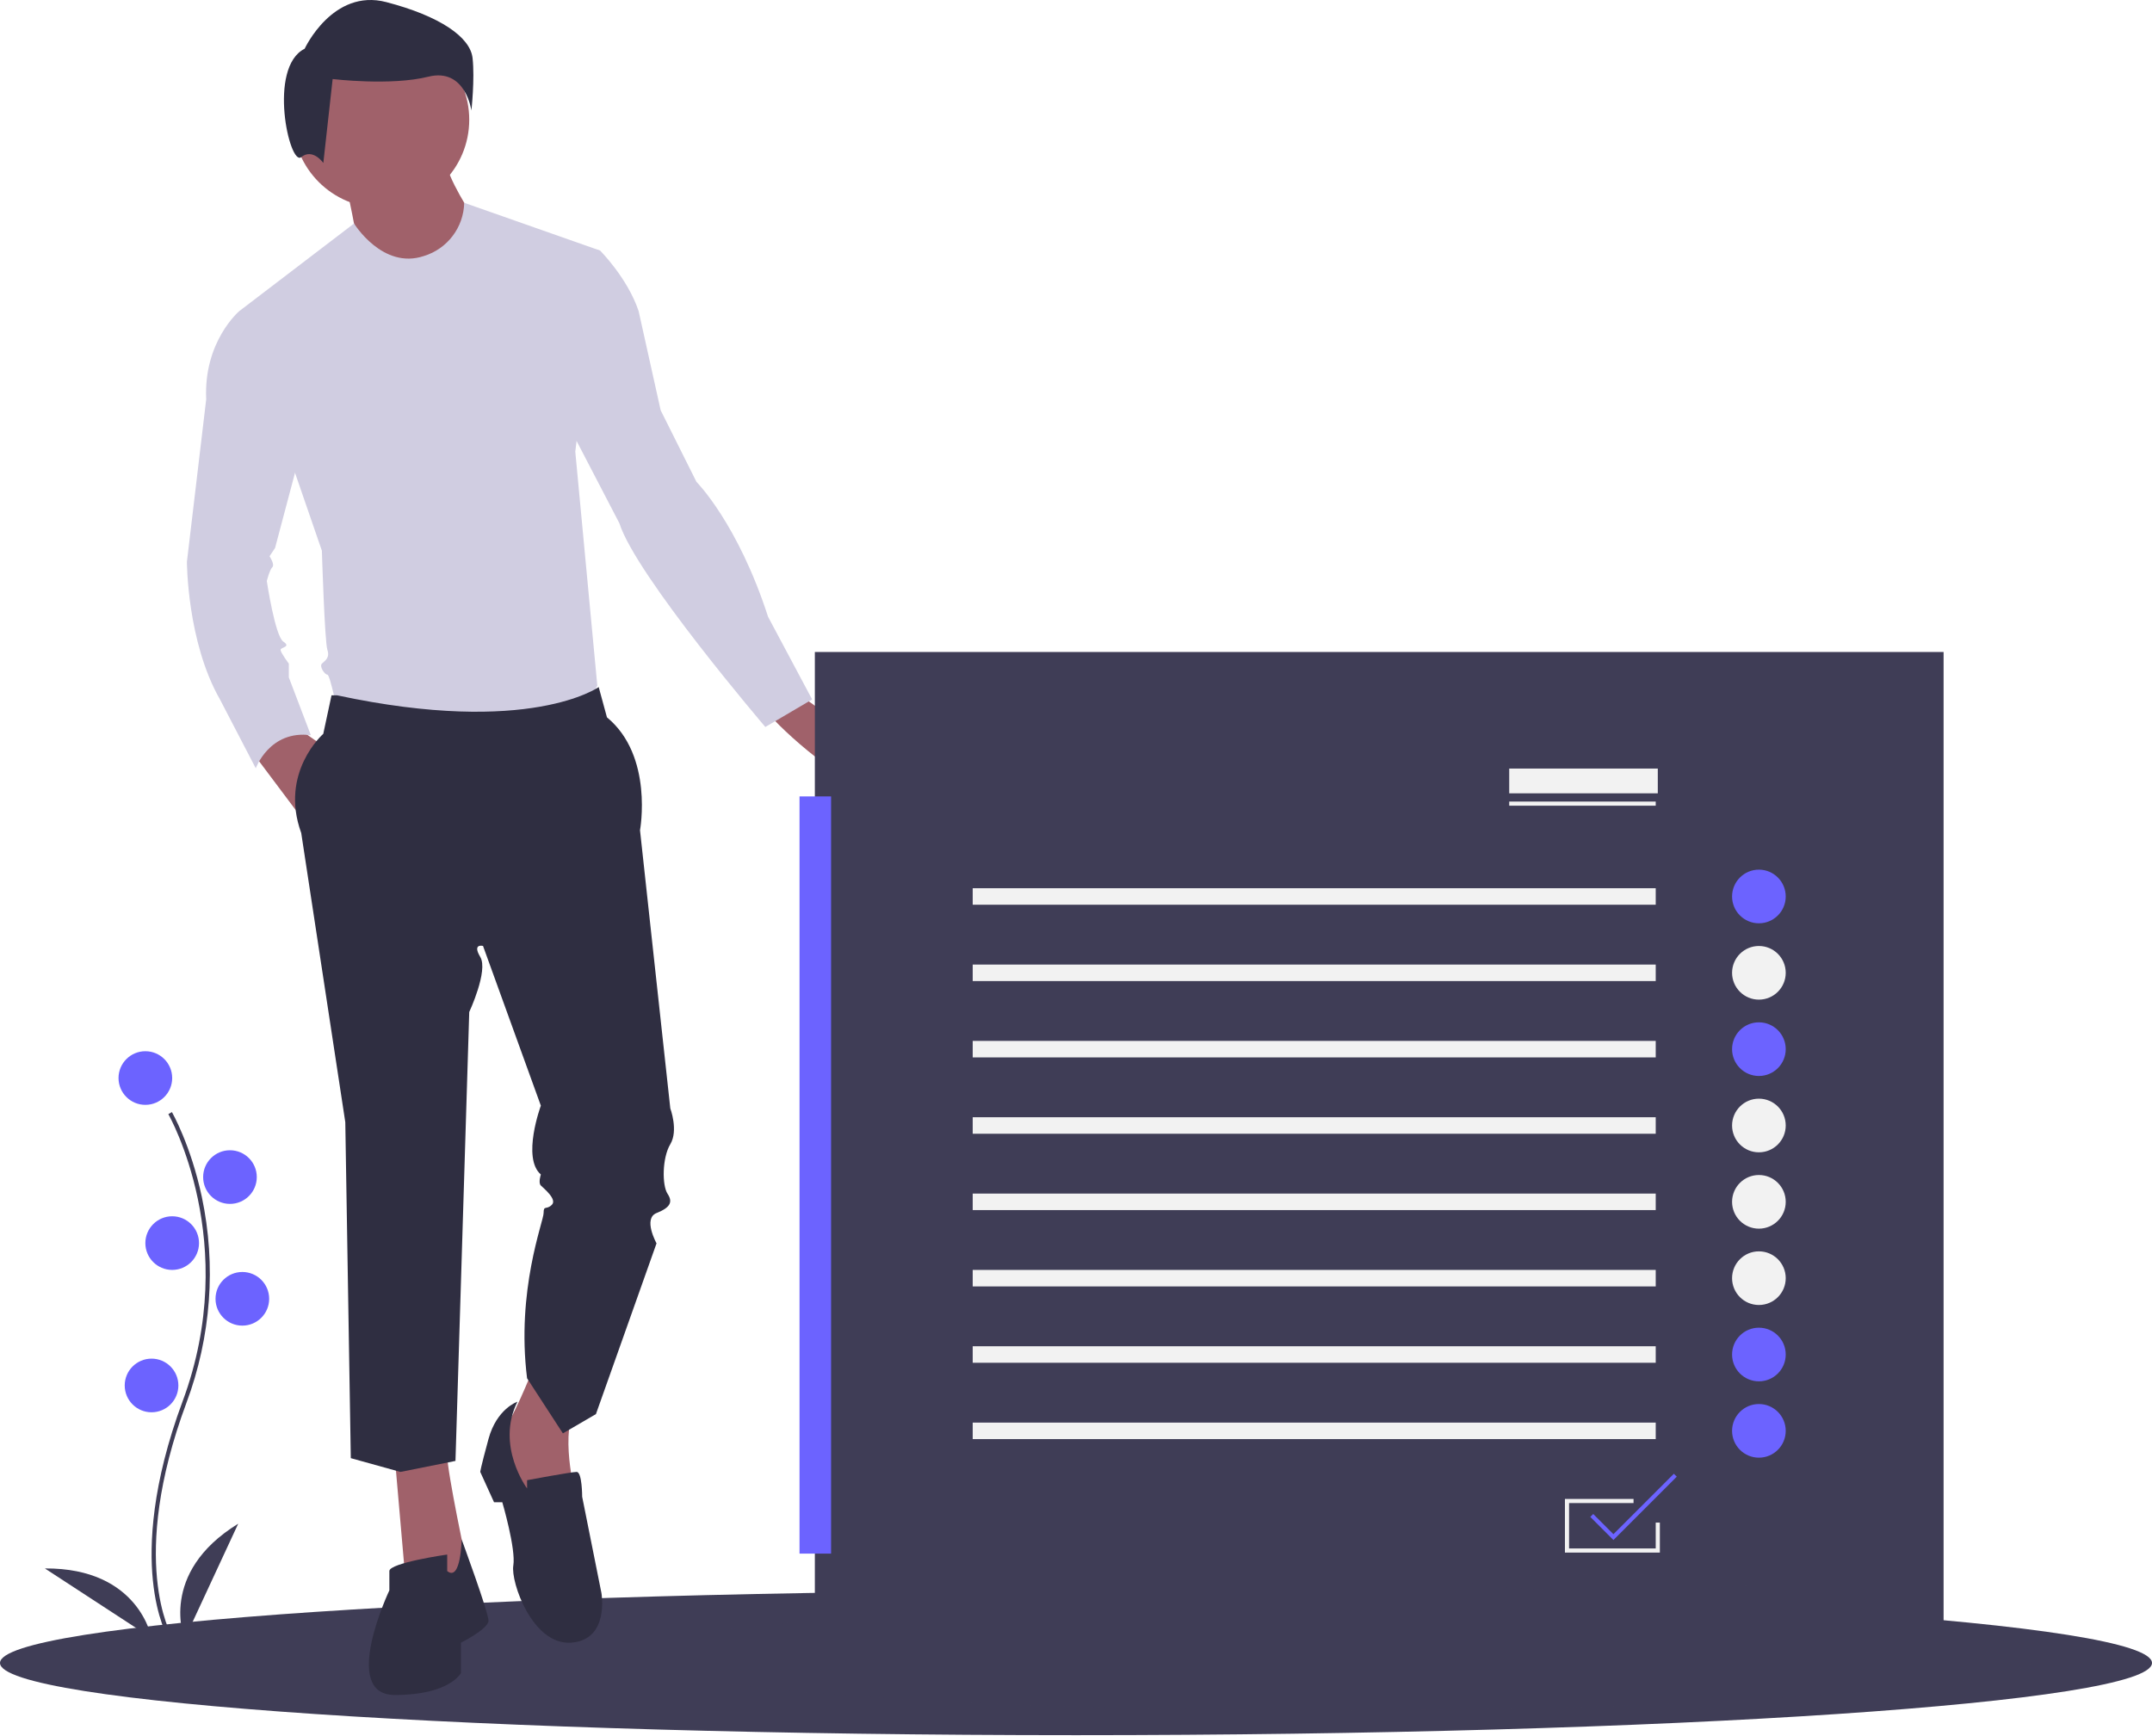
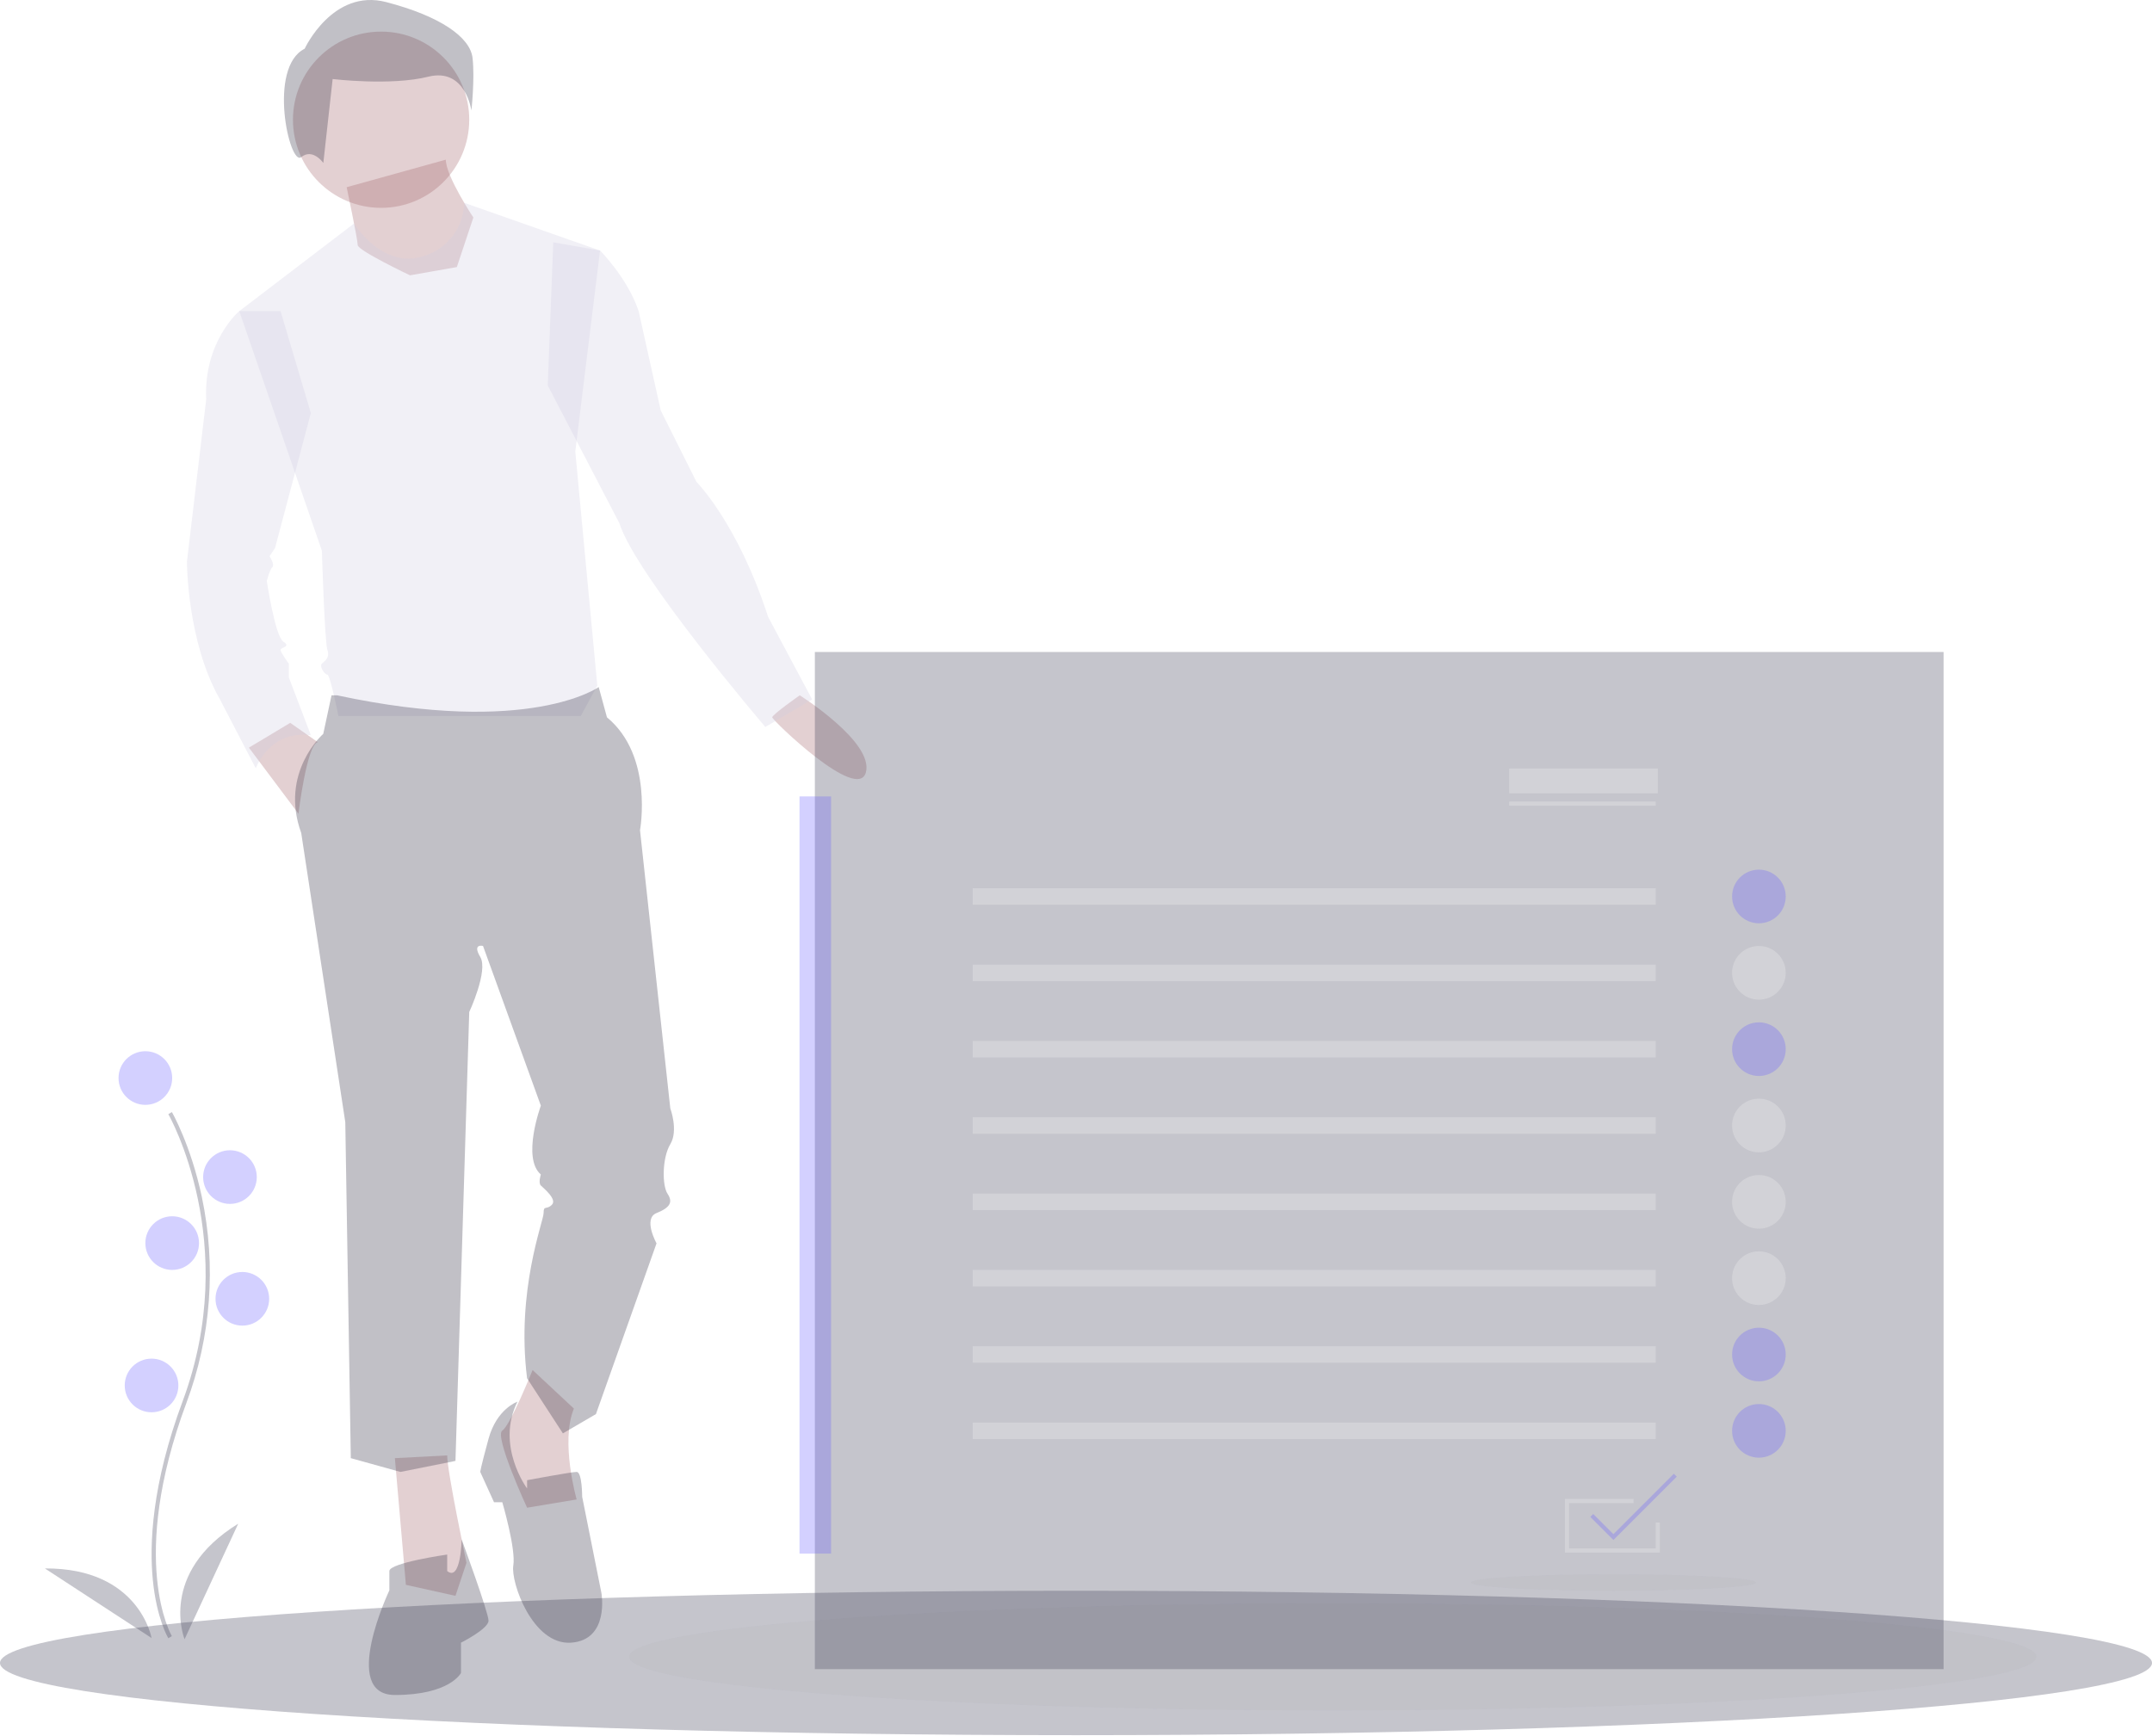
- <svg xmlns="http://www.w3.org/2000/svg" id="b90bc34a-8998-4c8b-8538-dc1cb46cfa6d" fill="#3f3d56" data-name="Layer 1" width="1042.884" height="841" viewBox="0 0 1042.884 841">
+ <svg xmlns="http://www.w3.org/2000/svg" id="b90bc34a-8998-4c8b-8538-dc1cb46cfa6d" fill="#3f3d56" fill-opacity="0.3" data-name="Layer 1" width="1042.884" height="841" viewBox="0 0 1042.884 841">
  <ellipse cx="521.442" cy="806" rx="521.442" ry="35" fill="#3f3d56" />
  <ellipse cx="645.884" cy="803" rx="341" ry="26" opacity="0.1" />
  <path d="M269.917,736.233l5.339,61.4,24.026,5.339,5.339-16.017s-9.343-44.048-9.343-52.056Z" transform="translate(-78.55793 -29.5)" fill="#a0616a" />
  <path d="M336.656,693.52s-10.678,26.696-14.683,29.365,12.013,37.374,12.013,37.374l24.026-4.004s-8.009-28.03-1.335-44.048Z" transform="translate(-78.55793 -29.5)" fill="#a0616a" />
  <path d="M329.315,708.87s-10.011,3.337-14.015,18.02-4.004,16.017-4.004,16.017l6.674,14.683h4.004s6.674,22.691,5.339,30.7,9.343,38.709,28.03,37.374,14.683-24.026,14.683-24.026l-9.343-46.717s0-12.013-2.67-12.013-24.026,4.004-24.026,4.004v4.004S318.637,730.227,329.315,708.87Z" transform="translate(-78.55793 -29.5)" fill="#2f2e41" />
  <path d="M295.278,790.959v-8.009s-28.03,4.004-28.03,8.009v9.343s-24.026,50.722,2.67,50.722,32.035-10.678,32.035-10.678V825.664s13.348-6.674,13.348-10.678-13.025-39.377-13.025-39.377S301.952,796.298,295.278,790.959Z" transform="translate(-78.55793 -29.5)" fill="#2f2e41" />
  <circle cx="184.686" cy="58.03" r="42.713" fill="#a0616a" />
  <path d="M246.559,120.232s5.339,25.361,5.339,28.03,25.361,14.683,25.361,14.683l22.691-4.004,8.009-24.026s-13.348-20.022-13.348-28.03Z" transform="translate(-78.55793 -29.5)" fill="#a0616a" />
  <path d="M250.132,137.829s13.779,22.447,33.8,15.773a27.612,27.612,0,0,0,19.586-25.812l65.84,23.142-12.013,97.439,10.678,113.456L360.015,376.51H242.554s-4.004-20.022-5.339-20.022-4.004-4.004-2.67-5.339,4.004-2.67,2.67-6.674-2.67-48.052-2.67-48.052L194.502,180.298Z" transform="translate(-78.55793 -29.5)" fill="#d0cde1" />
  <path d="M199.174,391.86l24.026,32.035s4.004-33.37,9.343-34.704l-13.348-9.343Z" transform="translate(-78.55793 -29.5)" fill="#a0616a" />
  <path d="M466.13,366.499s36.039,22.691,32.035,37.374-45.383-25.361-45.383-26.696S466.13,366.499,466.13,366.499Z" transform="translate(-78.55793 -29.5)" fill="#a0616a" />
  <path d="M241.887,366.499h-2.67l-4.004,18.687s-21.356,18.687-10.678,48.052l21.356,140.152,2.67,162.843,24.026,6.674,26.696-5.339,6.674-217.569s9.343-20.022,5.339-26.696,1.335-5.339,1.335-5.339l28.03,77.417s-9.343,25.361,0,33.37c0,0-1.335,4.004,0,5.339s8.009,6.674,5.339,9.343-4.004,0-4.004,4.004-13.348,37.374-8.009,80.087l17.352,26.696,16.017-9.343,29.365-82.756s-6.674-12.013,0-14.683,8.009-5.339,5.339-9.343-2.67-17.352,1.335-24.026,0-17.352,0-17.352L388.713,431.904s6.674-36.039-16.017-54.726L368.691,362.495S335.322,386.521,241.887,366.499Z" transform="translate(-78.55793 -29.5)" fill="#2f2e41" />
  <path d="M226.203,53.118s13.561-29.383,39.554-22.602,40.684,16.952,41.814,27.122-.565,25.427-.565,25.427-2.825-20.907-20.907-16.386-46.334,1.13-46.334,1.13l-4.52,40.684s-5.085-7.346-10.736-2.825S208.121,62.159,226.203,53.118Z" transform="translate(-78.55793 -29.5)" fill="#2f2e41" />
  <path d="M214.524,180.298H194.502s-17.352,14.683-16.017,42.713l-9.343,78.752s0,38.709,16.017,66.739L202.511,401.871s6.674-18.687,26.696-16.017l-10.678-28.03v-6.674s-4.004-5.339-4.004-6.674,5.339-1.335,1.335-4.004-8.009-29.365-8.009-29.365,1.335-5.339,2.67-6.674-1.335-5.339-1.335-5.339l2.67-4.004,17.352-65.404Z" transform="translate(-78.55793 -29.5)" fill="#d0cde1" />
  <path d="M346.667,146.928l22.691,4.004s13.348,13.348,18.687,29.365l10.678,48.052,17.352,34.704s20.022,20.022,34.704,65.404l21.356,40.043-22.691,13.348s-62.735-73.413-70.743-98.774l-34.704-66.739Z" transform="translate(-78.55793 -29.5)" fill="#d0cde1" />
  <rect x="394.884" y="316" width="547" height="493" fill="#3f3d56" />
  <rect x="387.456" y="386" width="15.294" height="367" fill="#6c63ff" />
  <rect x="731.384" y="388.5" width="71" height="2" fill="#f2f2f2" />
  <rect x="731.384" y="372.5" width="72" height="12" fill="#f2f2f2" />
  <polygon points="804.384 752.5 758.384 752.5 758.384 726.5 791.634 726.5 791.634 728.5 760.384 728.5 760.384 750.5 802.384 750.5 802.384 737.965 804.384 737.965 804.384 752.5" fill="#f2f2f2" />
  <rect x="471.384" y="430.5" width="331" height="8" fill="#f2f2f2" />
  <rect x="471.384" y="467.5" width="331" height="8" fill="#f2f2f2" />
  <rect x="471.384" y="504.5" width="331" height="8" fill="#f2f2f2" />
  <rect x="471.384" y="541.5" width="331" height="8" fill="#f2f2f2" />
  <rect x="471.384" y="578.5" width="331" height="8" fill="#f2f2f2" />
  <rect x="471.384" y="615.5" width="331" height="8" fill="#f2f2f2" />
  <rect x="471.384" y="652.5" width="331" height="8" fill="#f2f2f2" />
  <rect x="471.384" y="689.5" width="331" height="8" fill="#f2f2f2" />
  <circle cx="852.384" cy="434.5" r="13" fill="#6c63ff" />
  <circle cx="852.384" cy="471.5" r="13" fill="#f2f2f2" />
  <circle cx="852.384" cy="508.5" r="13" fill="#6c63ff" />
  <circle cx="852.384" cy="545.5" r="13" fill="#f2f2f2" />
  <circle cx="852.384" cy="582.5" r="13" fill="#f2f2f2" />
  <circle cx="852.384" cy="619.5" r="13" fill="#f2f2f2" />
  <circle cx="852.384" cy="656.5" r="13" fill="#6c63ff" />
  <circle cx="852.384" cy="693.5" r="13" fill="#6c63ff" />
  <polygon points="781.884 746.414 770.677 735.207 772.091 733.793 781.884 743.586 811.177 714.293 812.591 715.707 781.884 746.414" fill="#6c63ff" />
  <ellipse cx="781.884" cy="767" rx="69" ry="4" opacity="0.1" />
  <path d="M160.146,823.521c-.229-.375-5.641-9.41-7.517-28.172-1.721-17.213-.614-46.227,14.433-86.698,28.506-76.671-6.569-138.533-6.928-139.149l1.73-1.004c.091.156,9.142,15.929,14.488,41.044a179.061,179.061,0,0,1-7.416,99.807c-28.457,76.54-7.301,112.773-7.084,113.131Z" transform="translate(-78.55793 -29.5)" fill="#3f3d56" />
  <circle cx="70.442" cy="522.5" r="13" fill="#6c63ff" />
  <circle cx="111.442" cy="570.5" r="13" fill="#6c63ff" />
  <circle cx="83.442" cy="602.5" r="13" fill="#6c63ff" />
  <circle cx="117.442" cy="629.5" r="13" fill="#6c63ff" />
  <circle cx="73.442" cy="671.5" r="13" fill="#6c63ff" />
  <path d="M168,824s-13-32,26-56Z" transform="translate(-78.55793 -29.5)" fill="#3f3d56" />
  <path d="M152.012,823.42s-5.916-34.029-51.709-33.738Z" transform="translate(-78.55793 -29.5)" fill="#3f3d56" />
</svg>
